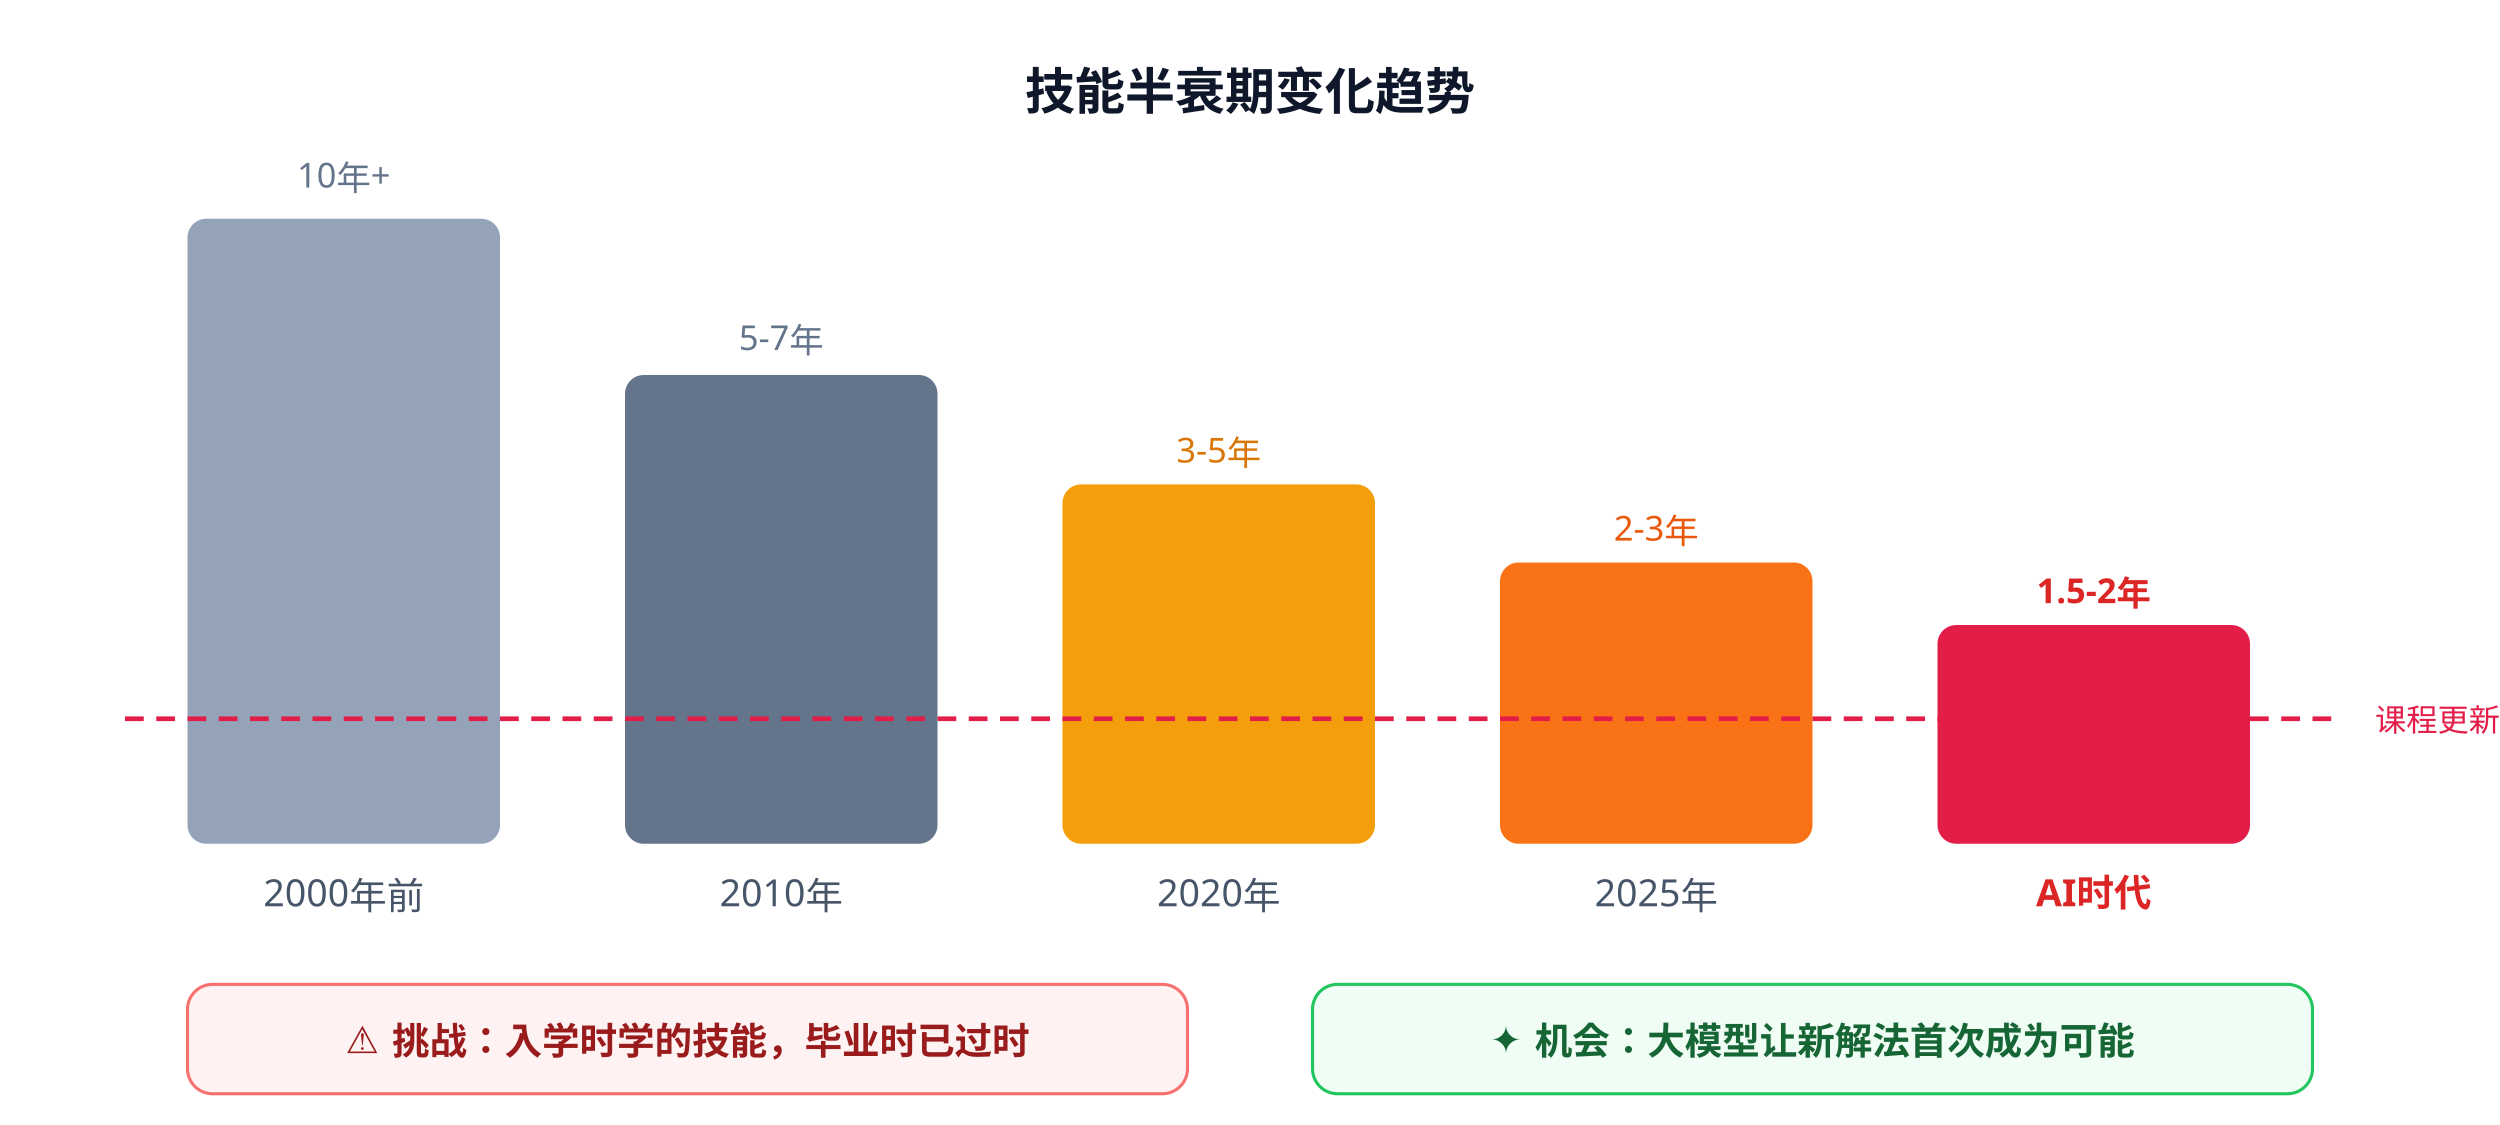
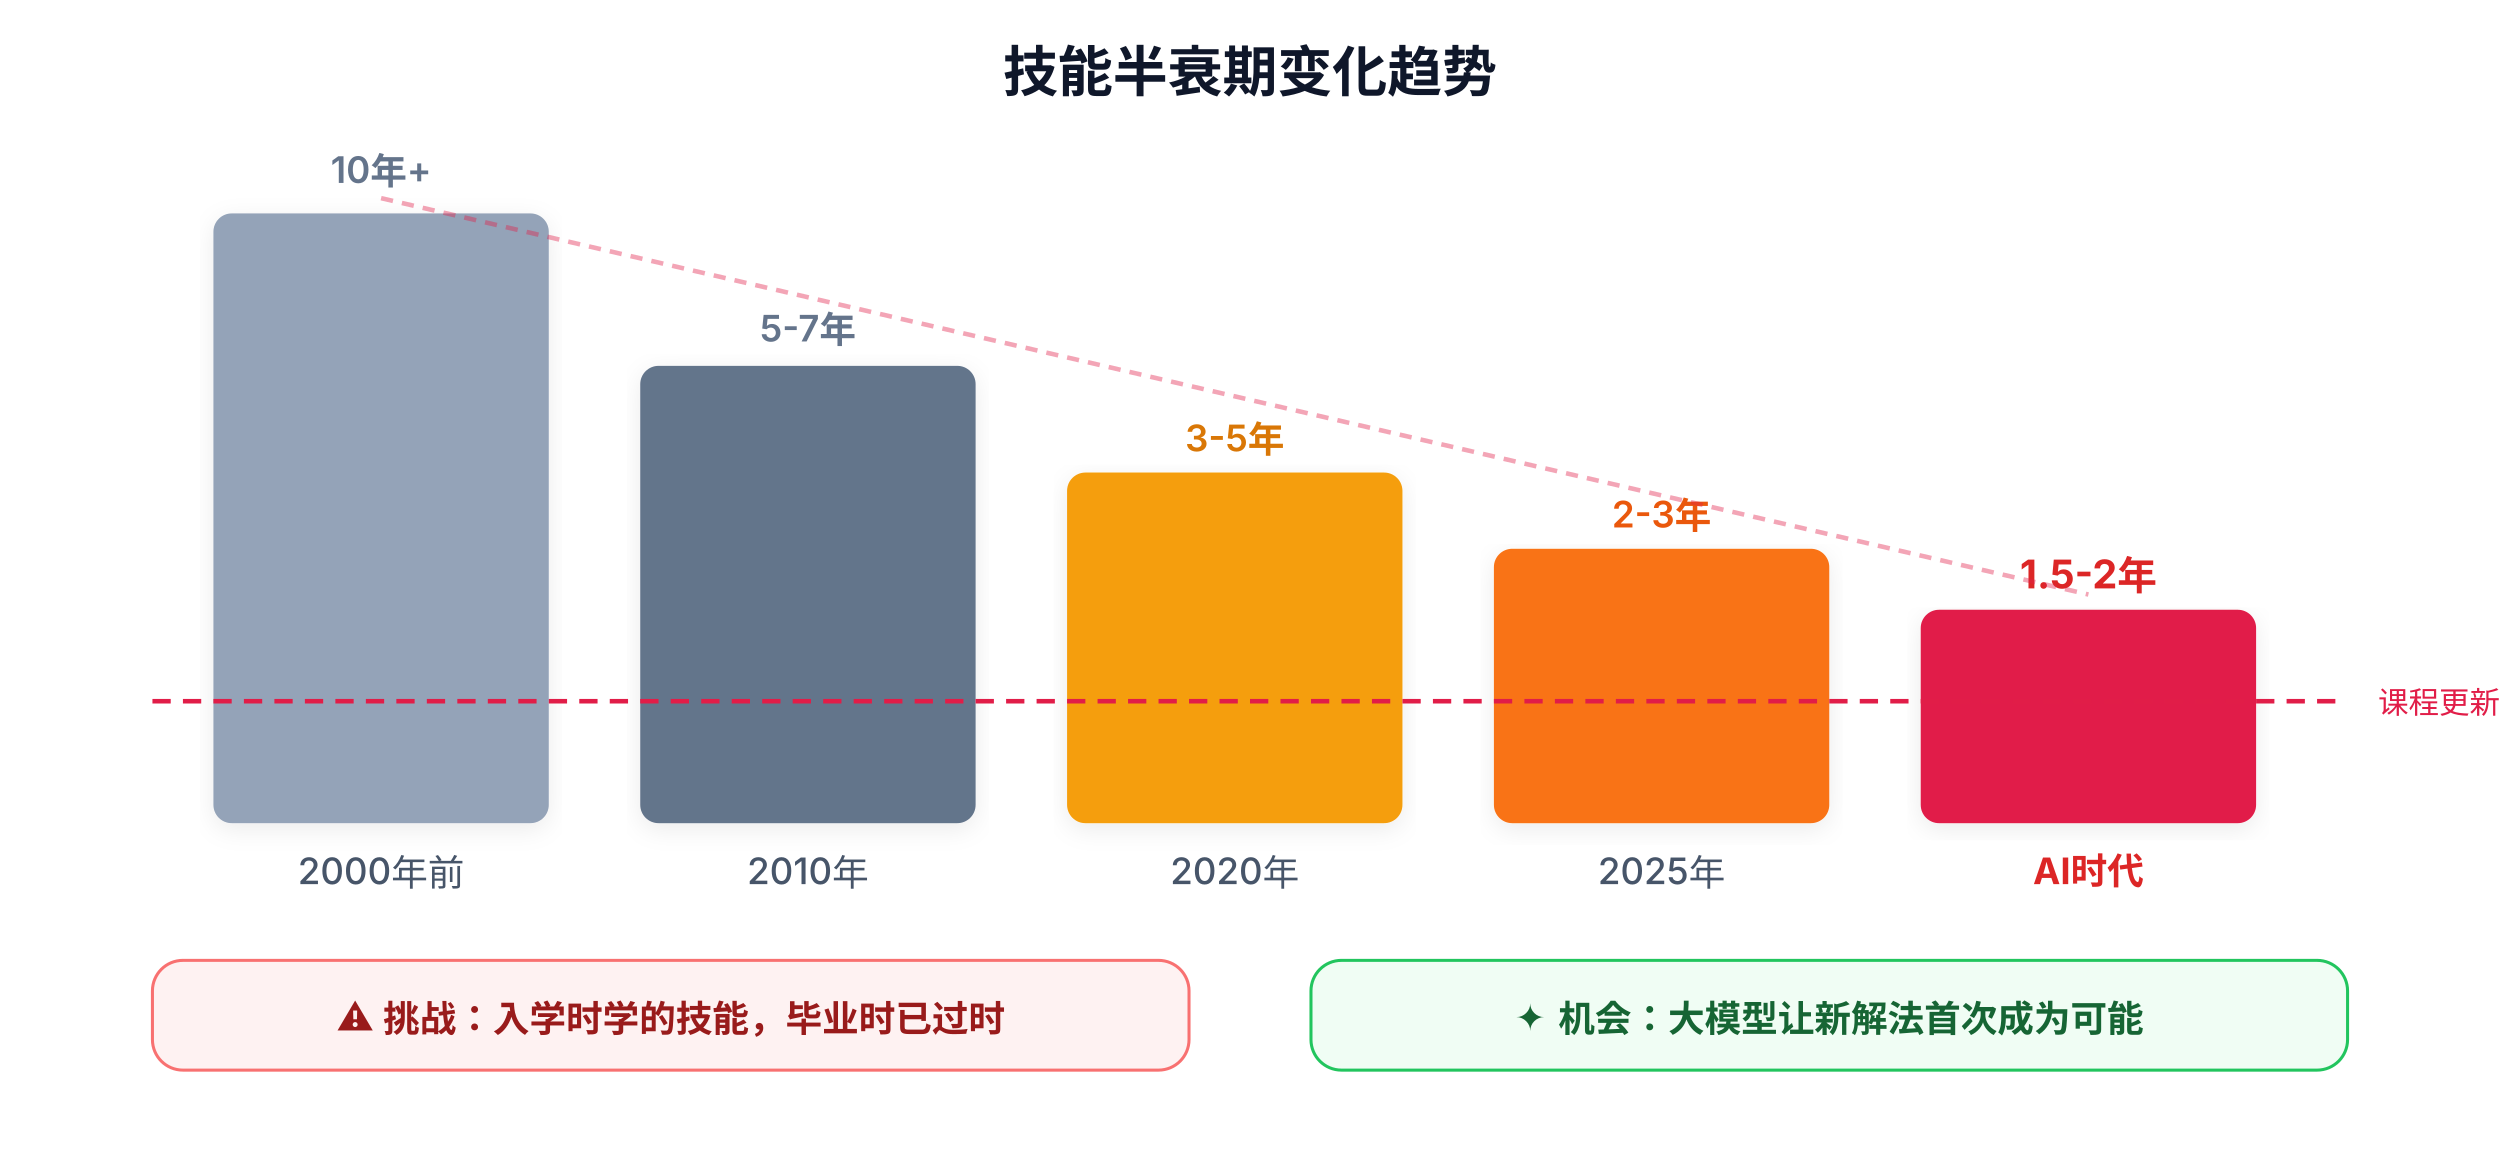
- <svg xmlns="http://www.w3.org/2000/svg" width="800" height="360" viewBox="0 0 800 360">
-   <text x="400" y="35" text-anchor="middle" fill="#0f172a" font-family="sans-serif" font-size="16" font-weight="700">技能半衰期变化趋势</text>
-   <rect x="60" y="70" width="100" height="200" rx="6" fill="#94a3b8" />
-   <text x="110" y="60" text-anchor="middle" fill="#64748b" font-family="sans-serif" font-size="11">10年+</text>
-   <text x="110" y="290" text-anchor="middle" fill="#475569" font-family="sans-serif" font-size="12" font-weight="500">2000年前</text>
-   <rect x="200" y="120" width="100" height="150" rx="6" fill="#64748b" />
-   <text x="250" y="112" text-anchor="middle" fill="#64748b" font-family="sans-serif" font-size="11">5-7年</text>
-   <text x="250" y="290" text-anchor="middle" fill="#475569" font-family="sans-serif" font-size="12" font-weight="500">2010年</text>
-   <rect x="340" y="155" width="100" height="115" rx="6" fill="#f59e0b" />
-   <text x="390" y="148" text-anchor="middle" fill="#d97706" font-family="sans-serif" font-size="11">3-5年</text>
-   <text x="390" y="290" text-anchor="middle" fill="#475569" font-family="sans-serif" font-size="12" font-weight="500">2020年</text>
-   <rect x="480" y="180" width="100" height="90" rx="6" fill="#f97316" />
-   <text x="530" y="173" text-anchor="middle" fill="#ea580c" font-family="sans-serif" font-size="11">2-3年</text>
-   <text x="530" y="290" text-anchor="middle" fill="#475569" font-family="sans-serif" font-size="12" font-weight="500">2025年</text>
-   <rect x="620" y="200" width="100" height="70" rx="6" fill="#e11d48" />
-   <text x="670" y="193" text-anchor="middle" fill="#dc2626" font-family="sans-serif" font-size="11" font-weight="700">1.5-2年</text>
-   <text x="670" y="290" text-anchor="middle" fill="#dc2626" font-family="sans-serif" font-size="12" font-weight="700">AI时代</text>
-   <line x1="40" y1="230" x2="750" y2="230" stroke="#e11d48" stroke-width="1.5" stroke-dasharray="6,4" />
-   <text x="760" y="234" fill="#e11d48" font-family="sans-serif" font-size="10">课程更新周期</text>
-   <rect x="60" y="315" width="320" height="35" rx="8" fill="#fef2f2" stroke="#f87171" />
-   <text x="220" y="337" text-anchor="middle" fill="#991b1b" font-family="sans-serif" font-size="12" font-weight="600">⚠ 挑战：入学时学的技能，毕业时已过时</text>
-   <rect x="420" y="315" width="320" height="35" rx="8" fill="#f0fdf4" stroke="#22c55e" />
-   <text x="580" y="337" text-anchor="middle" fill="#166534" font-family="sans-serif" font-size="12" font-weight="600">✦ 机会：大模型让新解法首次成为可能</text>
+ <svg xmlns="http://www.w3.org/2000/svg" width="820" height="380" viewBox="0 0 820 380">
+   <defs>
+     <filter id="shadow" x="-4%" y="-4%" width="108%" height="112%">
+       <feDropShadow dx="0" dy="2" stdDeviation="4" flood-color="#0f172a" flood-opacity="0.08" />
+     </filter>
+     <filter id="shadowLg" x="-4%" y="-4%" width="108%" height="116%">
+       <feDropShadow dx="0" dy="4" stdDeviation="8" flood-color="#0f172a" flood-opacity="0.12" />
+     </filter>
+     <linearGradient id="gBlue" x1="0%" y1="0%" x2="100%" y2="100%">
+       <stop offset="0%" stop-color="#2563eb" />
+       <stop offset="100%" stop-color="#3b82f6" />
+     </linearGradient>
+     <linearGradient id="gViolet" x1="0%" y1="0%" x2="100%" y2="100%">
+       <stop offset="0%" stop-color="#7c3aed" />
+       <stop offset="100%" stop-color="#8b5cf6" />
+     </linearGradient>
+     <linearGradient id="gTeal" x1="0%" y1="0%" x2="100%" y2="100%">
+       <stop offset="0%" stop-color="#0d9488" />
+       <stop offset="100%" stop-color="#14b8a6" />
+     </linearGradient>
+     <linearGradient id="gDark" x1="0%" y1="0%" x2="100%" y2="100%">
+       <stop offset="0%" stop-color="#0f172a" />
+       <stop offset="50%" stop-color="#1e3a5f" />
+       <stop offset="100%" stop-color="#2563eb" />
+     </linearGradient>
+     <linearGradient id="gLine" x1="0%" y1="0%" x2="100%" y2="0%">
+       <stop offset="0%" stop-color="#94a3b8" />
+       <stop offset="100%" stop-color="#22c55e" />
+     </linearGradient>
+     <marker id="arrowB" markerWidth="8" markerHeight="8" refX="7" refY="3" orient="auto">
+       <path d="M0,0 L0,6 L7,3 z" fill="#2563eb" />
+     </marker>
+     <marker id="arrowG" markerWidth="8" markerHeight="8" refX="7" refY="3" orient="auto">
+       <path d="M0,0 L0,6 L7,3 z" fill="#22c55e" />
+     </marker>
+     <marker id="arrowV" markerWidth="8" markerHeight="8" refX="7" refY="3" orient="auto">
+       <path d="M0,0 L0,6 L7,3 z" fill="#7c3aed" />
+     </marker>
+     <marker id="arrowS" markerWidth="8" markerHeight="8" refX="7" refY="3" orient="auto">
+       <path d="M0,0 L0,6 L7,3 z" fill="#64748b" />
+     </marker>
+   </defs>
+   <text x="410" y="30" text-anchor="middle" fill="#0f172a" font-family="system-ui,-apple-system,BlinkMacSystemFont,Segoe UI,sans-serif" font-size="18" font-weight="700" opacity="1">技能半衰期变化趋势</text>
+   <rect x="70" y="70" width="110" height="200" rx="6" fill="#94a3b8" filter="url(#shadow)" />
+   <text x="125" y="60" text-anchor="middle" fill="#64748b" font-family="system-ui,-apple-system,BlinkMacSystemFont,Segoe UI,sans-serif" font-size="12" font-weight="600" opacity="1">10年+</text>
+   <text x="125" y="290" text-anchor="middle" fill="#475569" font-family="system-ui,-apple-system,BlinkMacSystemFont,Segoe UI,sans-serif" font-size="12" font-weight="500" opacity="1">2000年前</text>
+   <rect x="210" y="120" width="110" height="150" rx="6" fill="#64748b" filter="url(#shadow)" />
+   <text x="265" y="112" text-anchor="middle" fill="#64748b" font-family="system-ui,-apple-system,BlinkMacSystemFont,Segoe UI,sans-serif" font-size="12" font-weight="600" opacity="1">5-7年</text>
+   <text x="265" y="290" text-anchor="middle" fill="#475569" font-family="system-ui,-apple-system,BlinkMacSystemFont,Segoe UI,sans-serif" font-size="12" font-weight="500" opacity="1">2010年</text>
+   <rect x="350" y="155" width="110" height="115" rx="6" fill="#f59e0b" filter="url(#shadow)" />
+   <text x="405" y="148" text-anchor="middle" fill="#d97706" font-family="system-ui,-apple-system,BlinkMacSystemFont,Segoe UI,sans-serif" font-size="12" font-weight="600" opacity="1">3-5年</text>
+   <text x="405" y="290" text-anchor="middle" fill="#475569" font-family="system-ui,-apple-system,BlinkMacSystemFont,Segoe UI,sans-serif" font-size="12" font-weight="500" opacity="1">2020年</text>
+   <rect x="490" y="180" width="110" height="90" rx="6" fill="#f97316" filter="url(#shadow)" />
+   <text x="545" y="173" text-anchor="middle" fill="#ea580c" font-family="system-ui,-apple-system,BlinkMacSystemFont,Segoe UI,sans-serif" font-size="12" font-weight="600" opacity="1">2-3年</text>
+   <text x="545" y="290" text-anchor="middle" fill="#475569" font-family="system-ui,-apple-system,BlinkMacSystemFont,Segoe UI,sans-serif" font-size="12" font-weight="500" opacity="1">2025年</text>
+   <rect x="630" y="200" width="110" height="70" rx="6" fill="#e11d48" filter="url(#shadow)" />
+   <text x="685" y="193" text-anchor="middle" fill="#dc2626" font-family="system-ui,-apple-system,BlinkMacSystemFont,Segoe UI,sans-serif" font-size="13" font-weight="700" opacity="1">1.5-2年</text>
+   <text x="685" y="290" text-anchor="middle" fill="#dc2626" font-family="system-ui,-apple-system,BlinkMacSystemFont,Segoe UI,sans-serif" font-size="12" font-weight="700" opacity="1">AI时代</text>
+   <line x1="50" y1="230" x2="770" y2="230" stroke="#e11d48" stroke-width="1.5" stroke-dasharray="6,4" />
+   <text x="780" y="234" text-anchor="start" fill="#e11d48" font-family="system-ui,-apple-system,BlinkMacSystemFont,Segoe UI,sans-serif" font-size="10" font-weight="500" opacity="1">课程更新周期</text>
+   <rect x="50" y="315" width="340" height="36" rx="10" fill="#fef2f2" stroke="#f87171" stroke-width="1" />
+   <text x="220" y="338" text-anchor="middle" fill="#991b1b" font-family="system-ui,-apple-system,BlinkMacSystemFont,Segoe UI,sans-serif" font-size="12" font-weight="600" opacity="1">⚠ 挑战：入学时学的技能，毕业时已过时</text>
+   <rect x="430" y="315" width="340" height="36" rx="10" fill="#f0fdf4" stroke="#22c55e" stroke-width="1" />
+   <text x="600" y="338" text-anchor="middle" fill="#166534" font-family="system-ui,-apple-system,BlinkMacSystemFont,Segoe UI,sans-serif" font-size="12" font-weight="600" opacity="1">✦ 机会：大模型让新解法首次成为可能</text>
+   <path d="M125 65 L685 195" stroke="#e11d48" stroke-width="1.5" stroke-dasharray="4,3" opacity="0.4" />
</svg>
